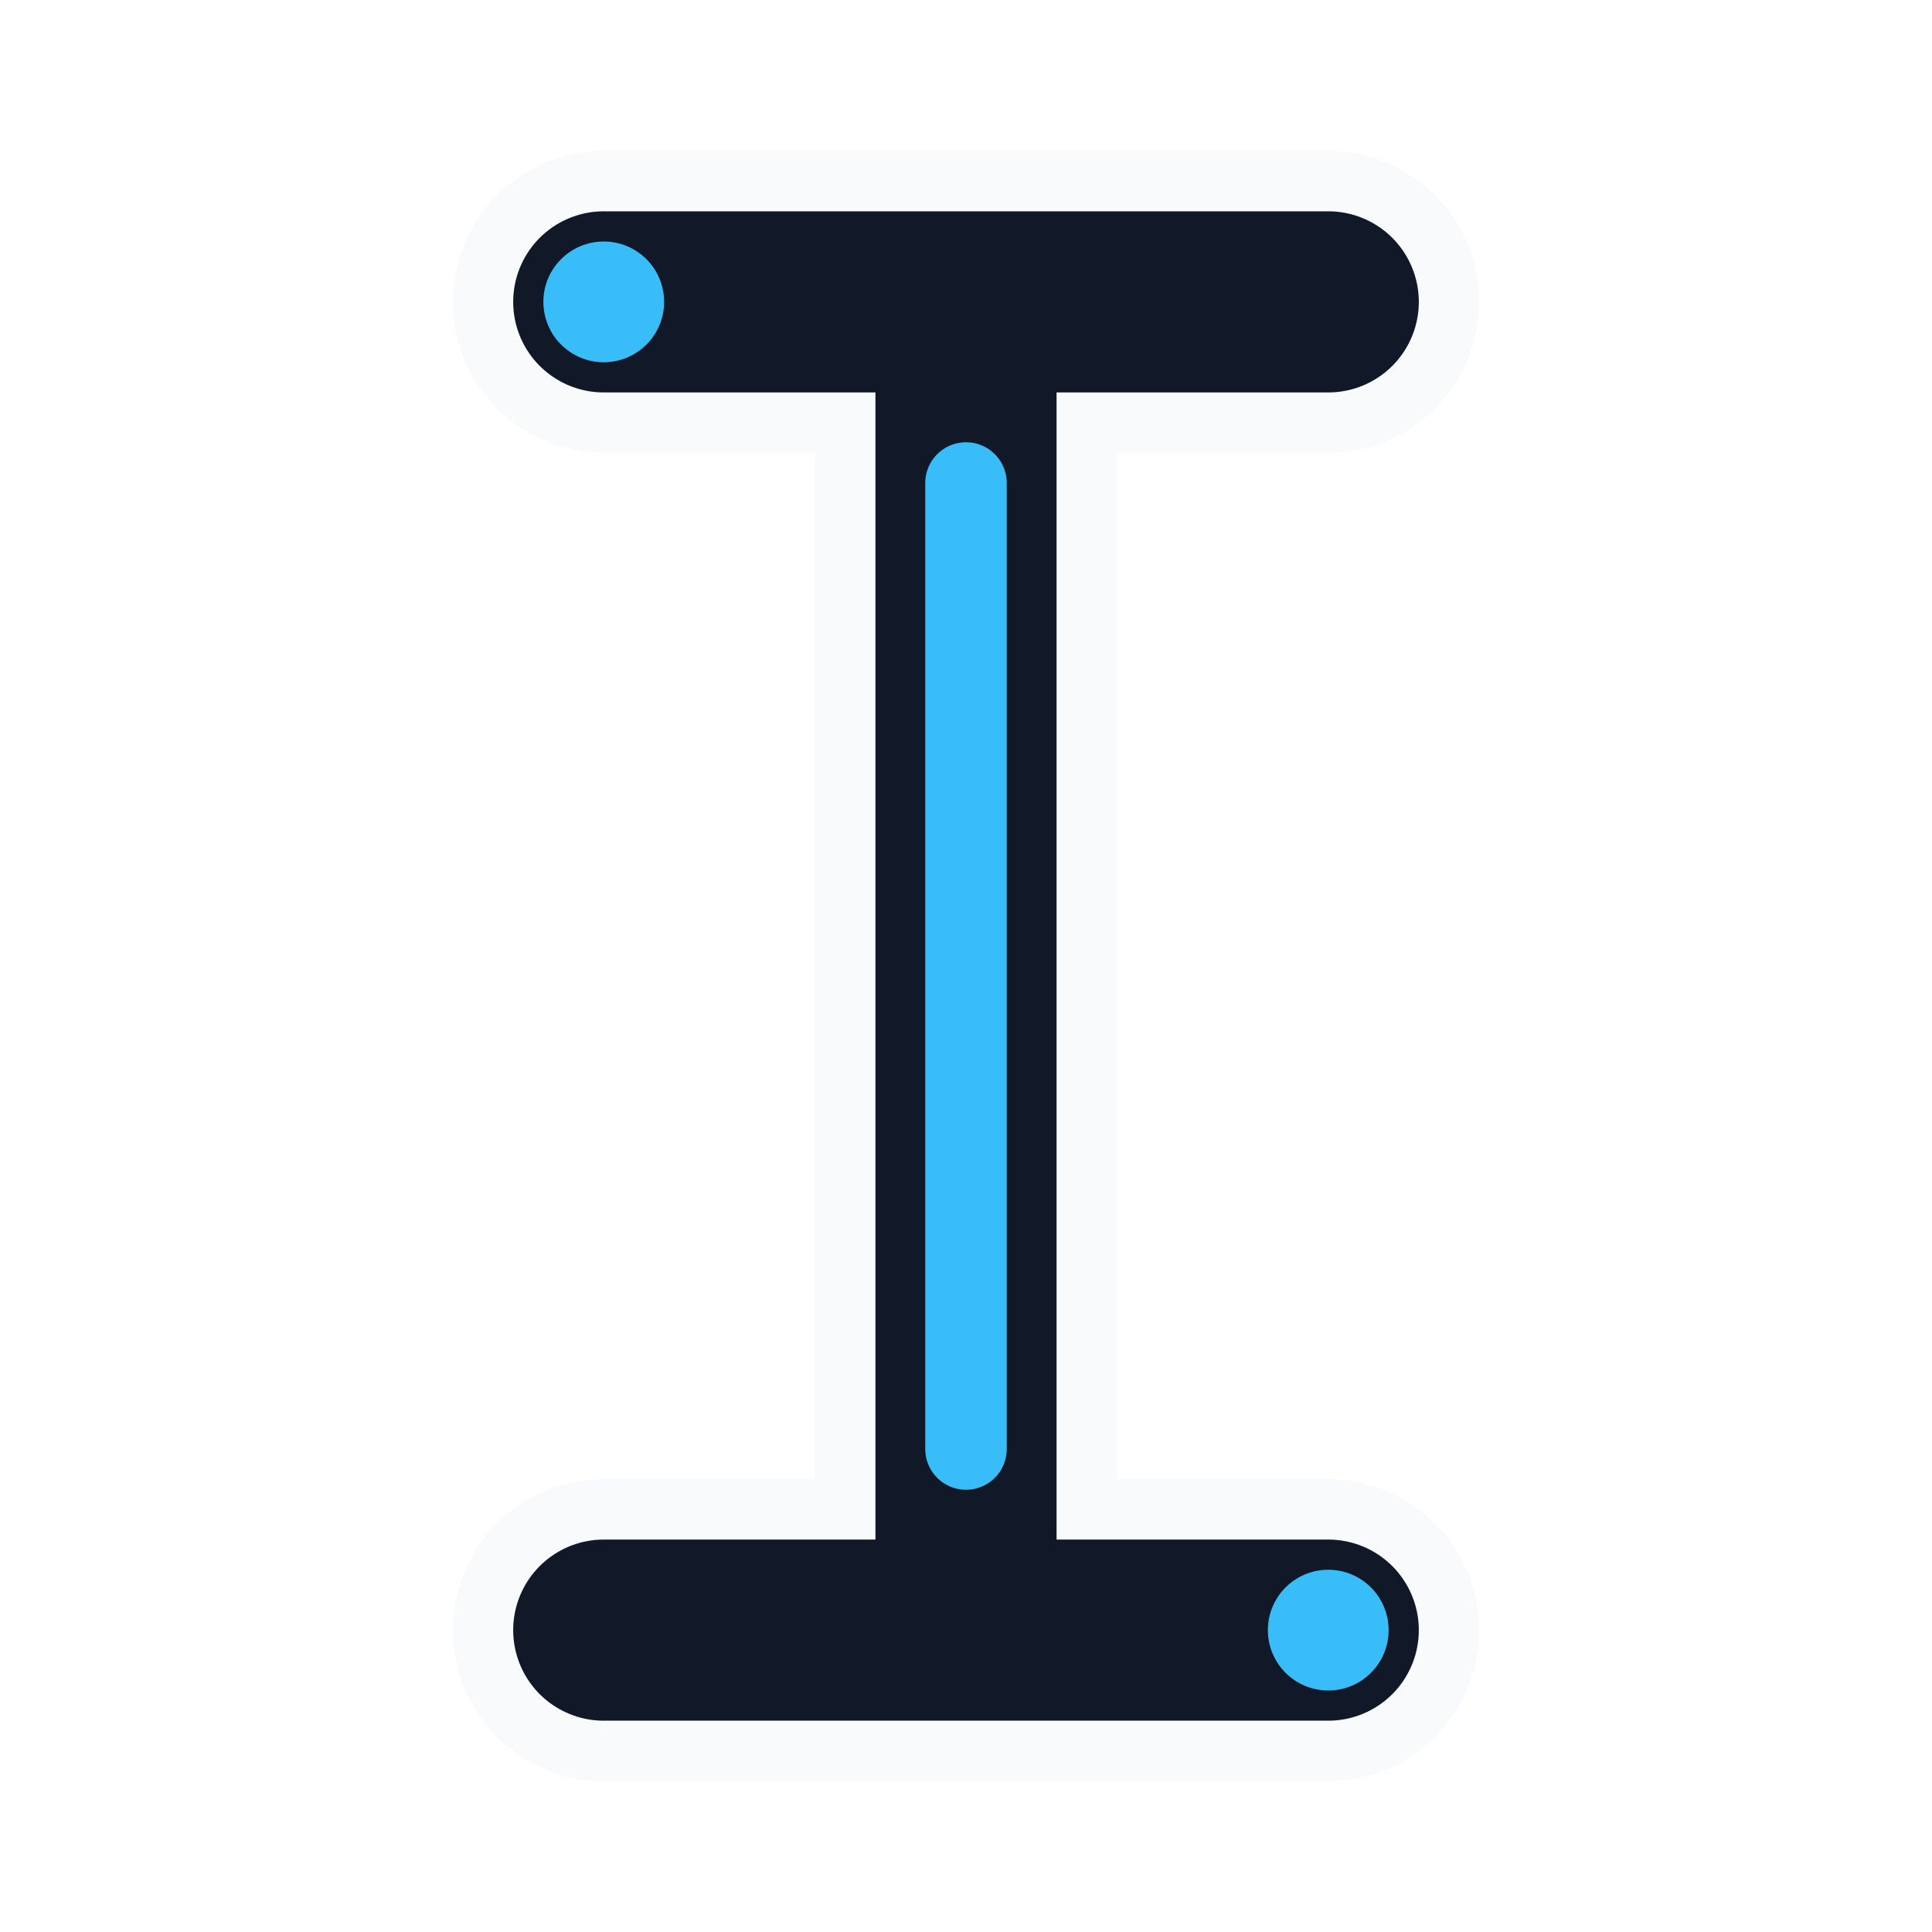
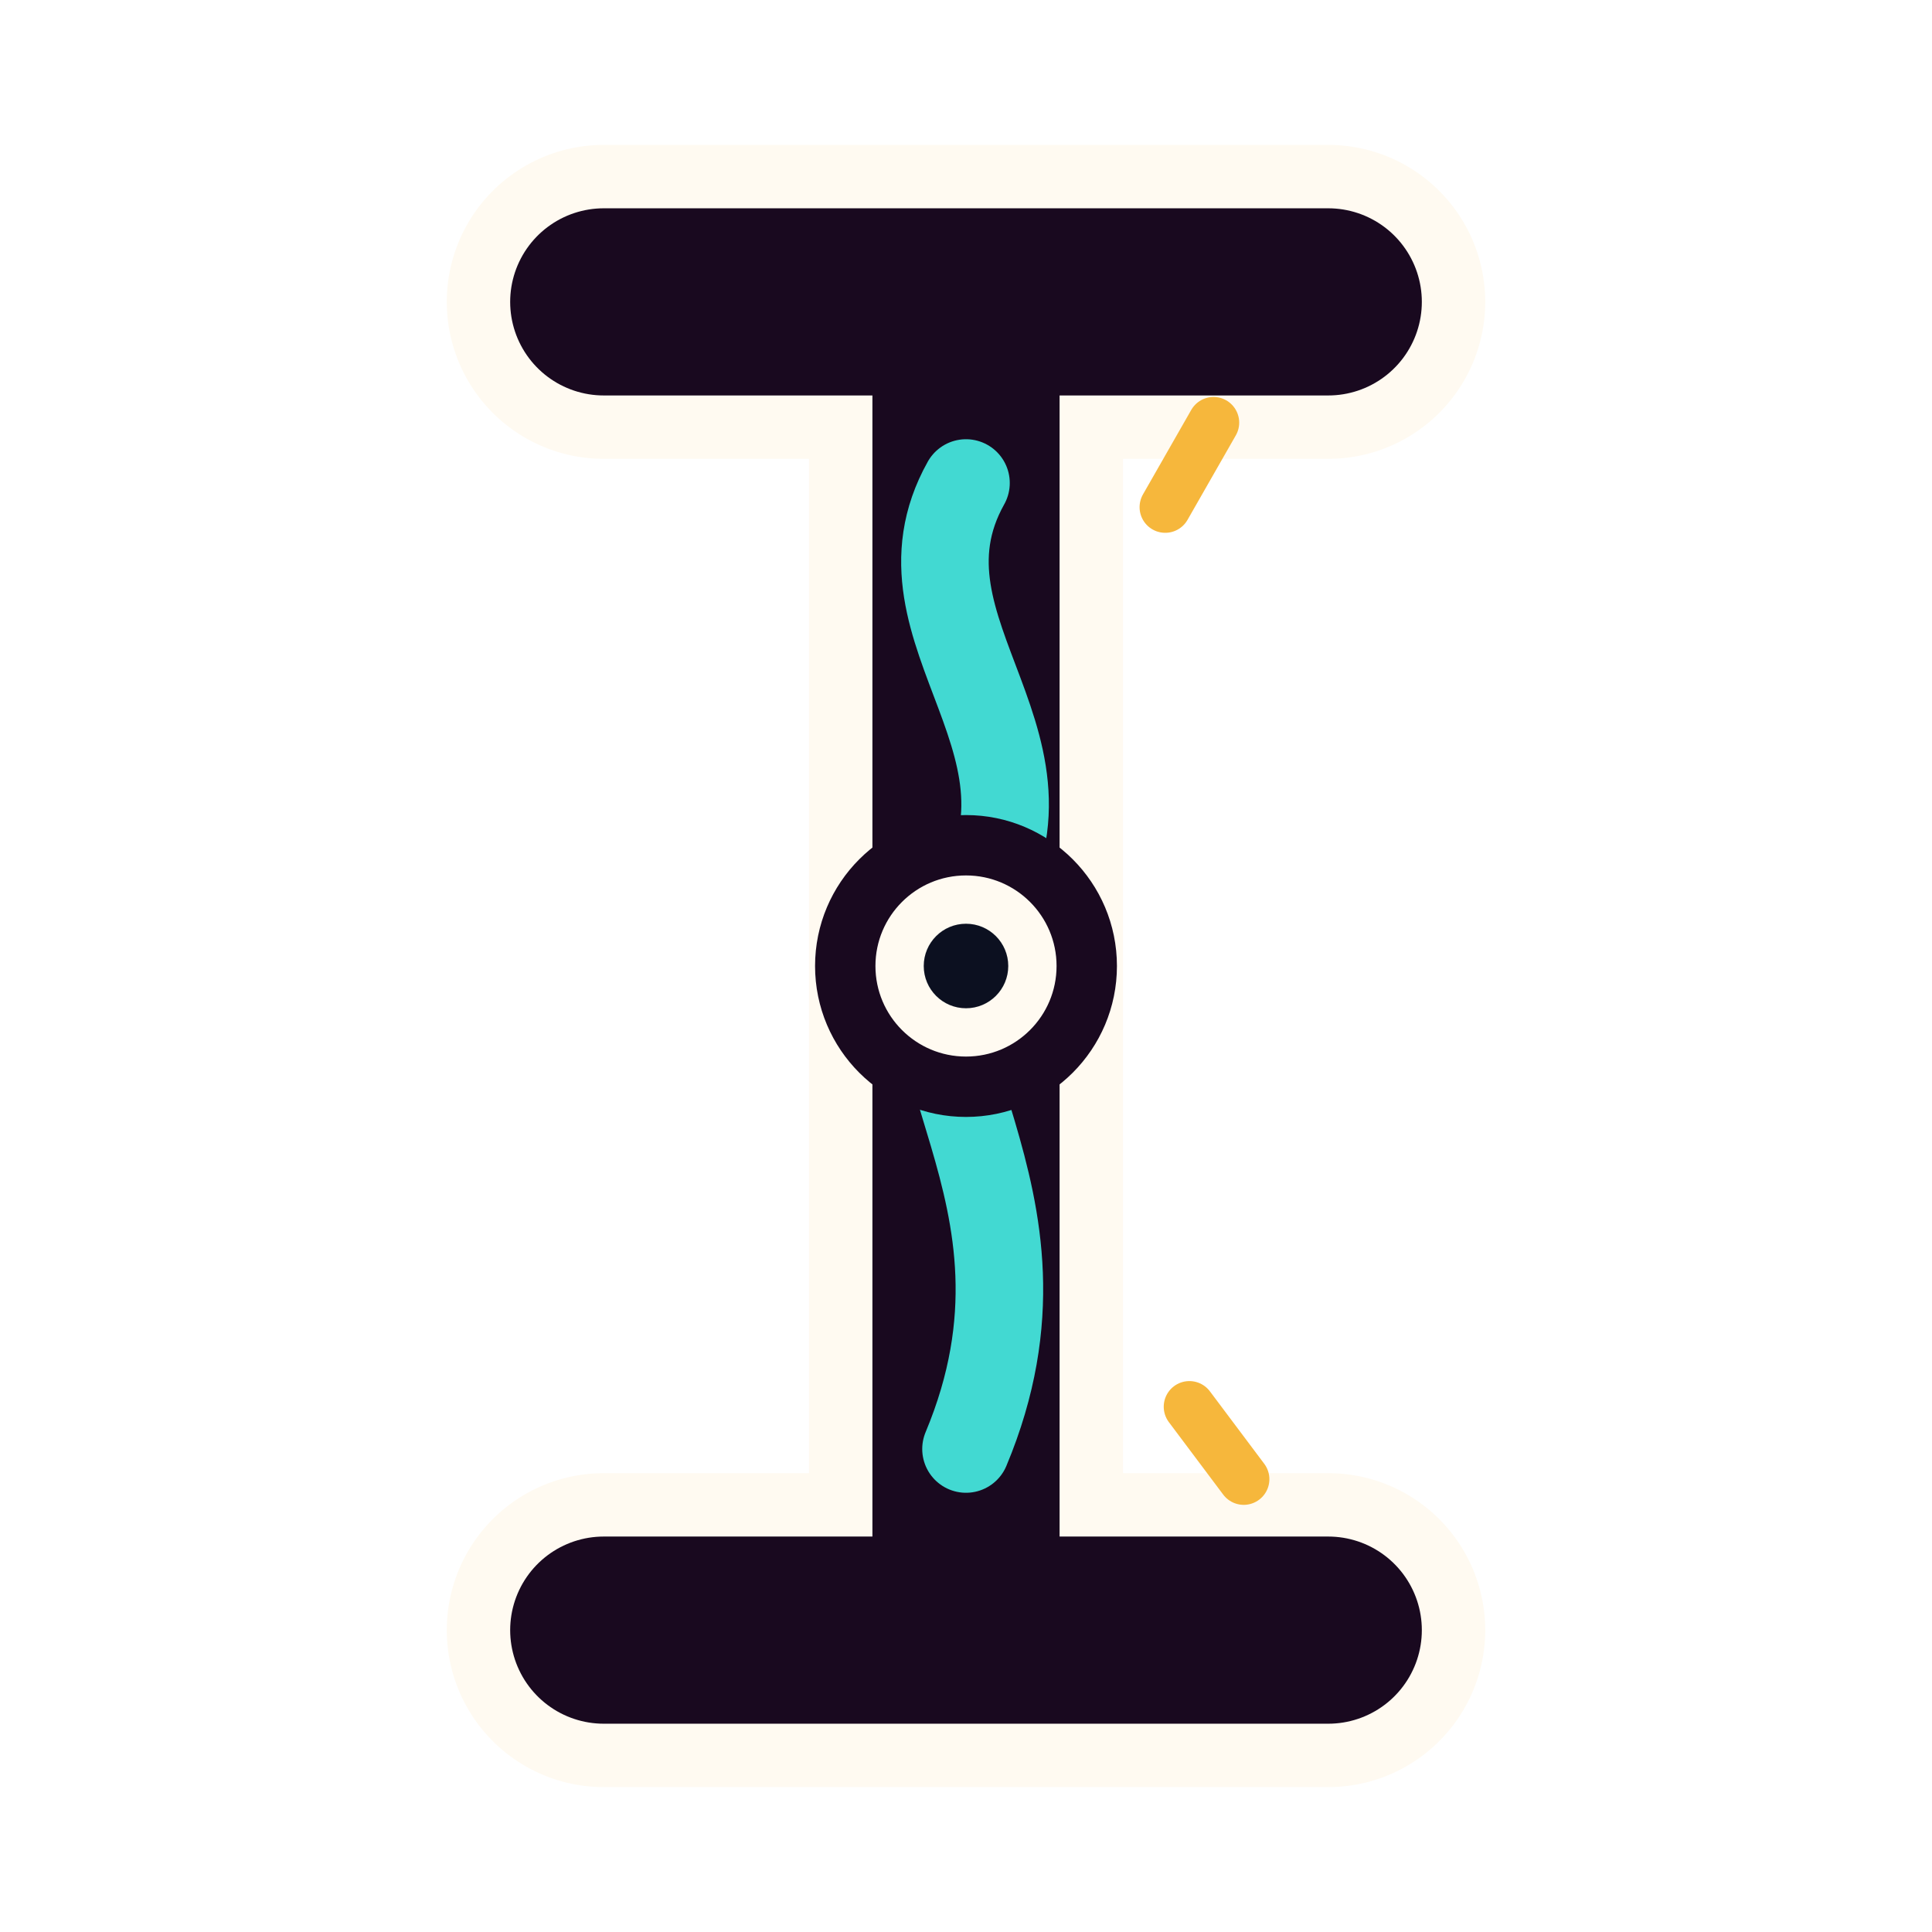
<svg xmlns="http://www.w3.org/2000/svg" width="64" height="64" viewBox="0 0 32 32">
-   <path d="M10 5 H22 M16 5 V27 M10 27 H22" fill="none" stroke="#f8fafc" stroke-width="5" stroke-linecap="round" stroke-linejoin="round" />
-   <path d="M10 5 H22 M16 5 V27 M10 27 H22" fill="none" stroke="#111827" stroke-width="3" stroke-linecap="round" stroke-linejoin="round" />
-   <path d="M16 8 V24" stroke="#38bdf8" stroke-width="1.35" stroke-linecap="round" />
-   <circle cx="10" cy="5" r="1" fill="#38bdf8" />
-   <circle cx="22" cy="27" r="1" fill="#38bdf8" />
+   <path d="M10 5 H22 M16 5 V27 M10 27 H22" fill="none" stroke="#fffaf1" stroke-width="5.2" stroke-linecap="round" stroke-linejoin="round" />
+   <path d="M10 5 H22 M16 5 V27 M10 27 H22" fill="none" stroke="#19091f" stroke-width="3.1" stroke-linecap="round" stroke-linejoin="round" />
+   <path d="M16 8 C14.6 10.5 18 12.4 16 15.2 C14.5 17.3 17.8 19.7 16 24" fill="none" stroke="#42d9d2" stroke-width="1.45" stroke-linecap="round" />
+   <circle cx="16" cy="16" r="2" fill="#fffaf1" stroke="#19091f" stroke-width="1" />
+   <circle cx="16" cy="16" r=".7" fill="#0c1020" />
+   <path d="M19.3 8.4 L20.1 7 M19.7 23.3 L20.6 24.5" stroke="#f6b73c" stroke-width=".85" stroke-linecap="round" />
</svg>
